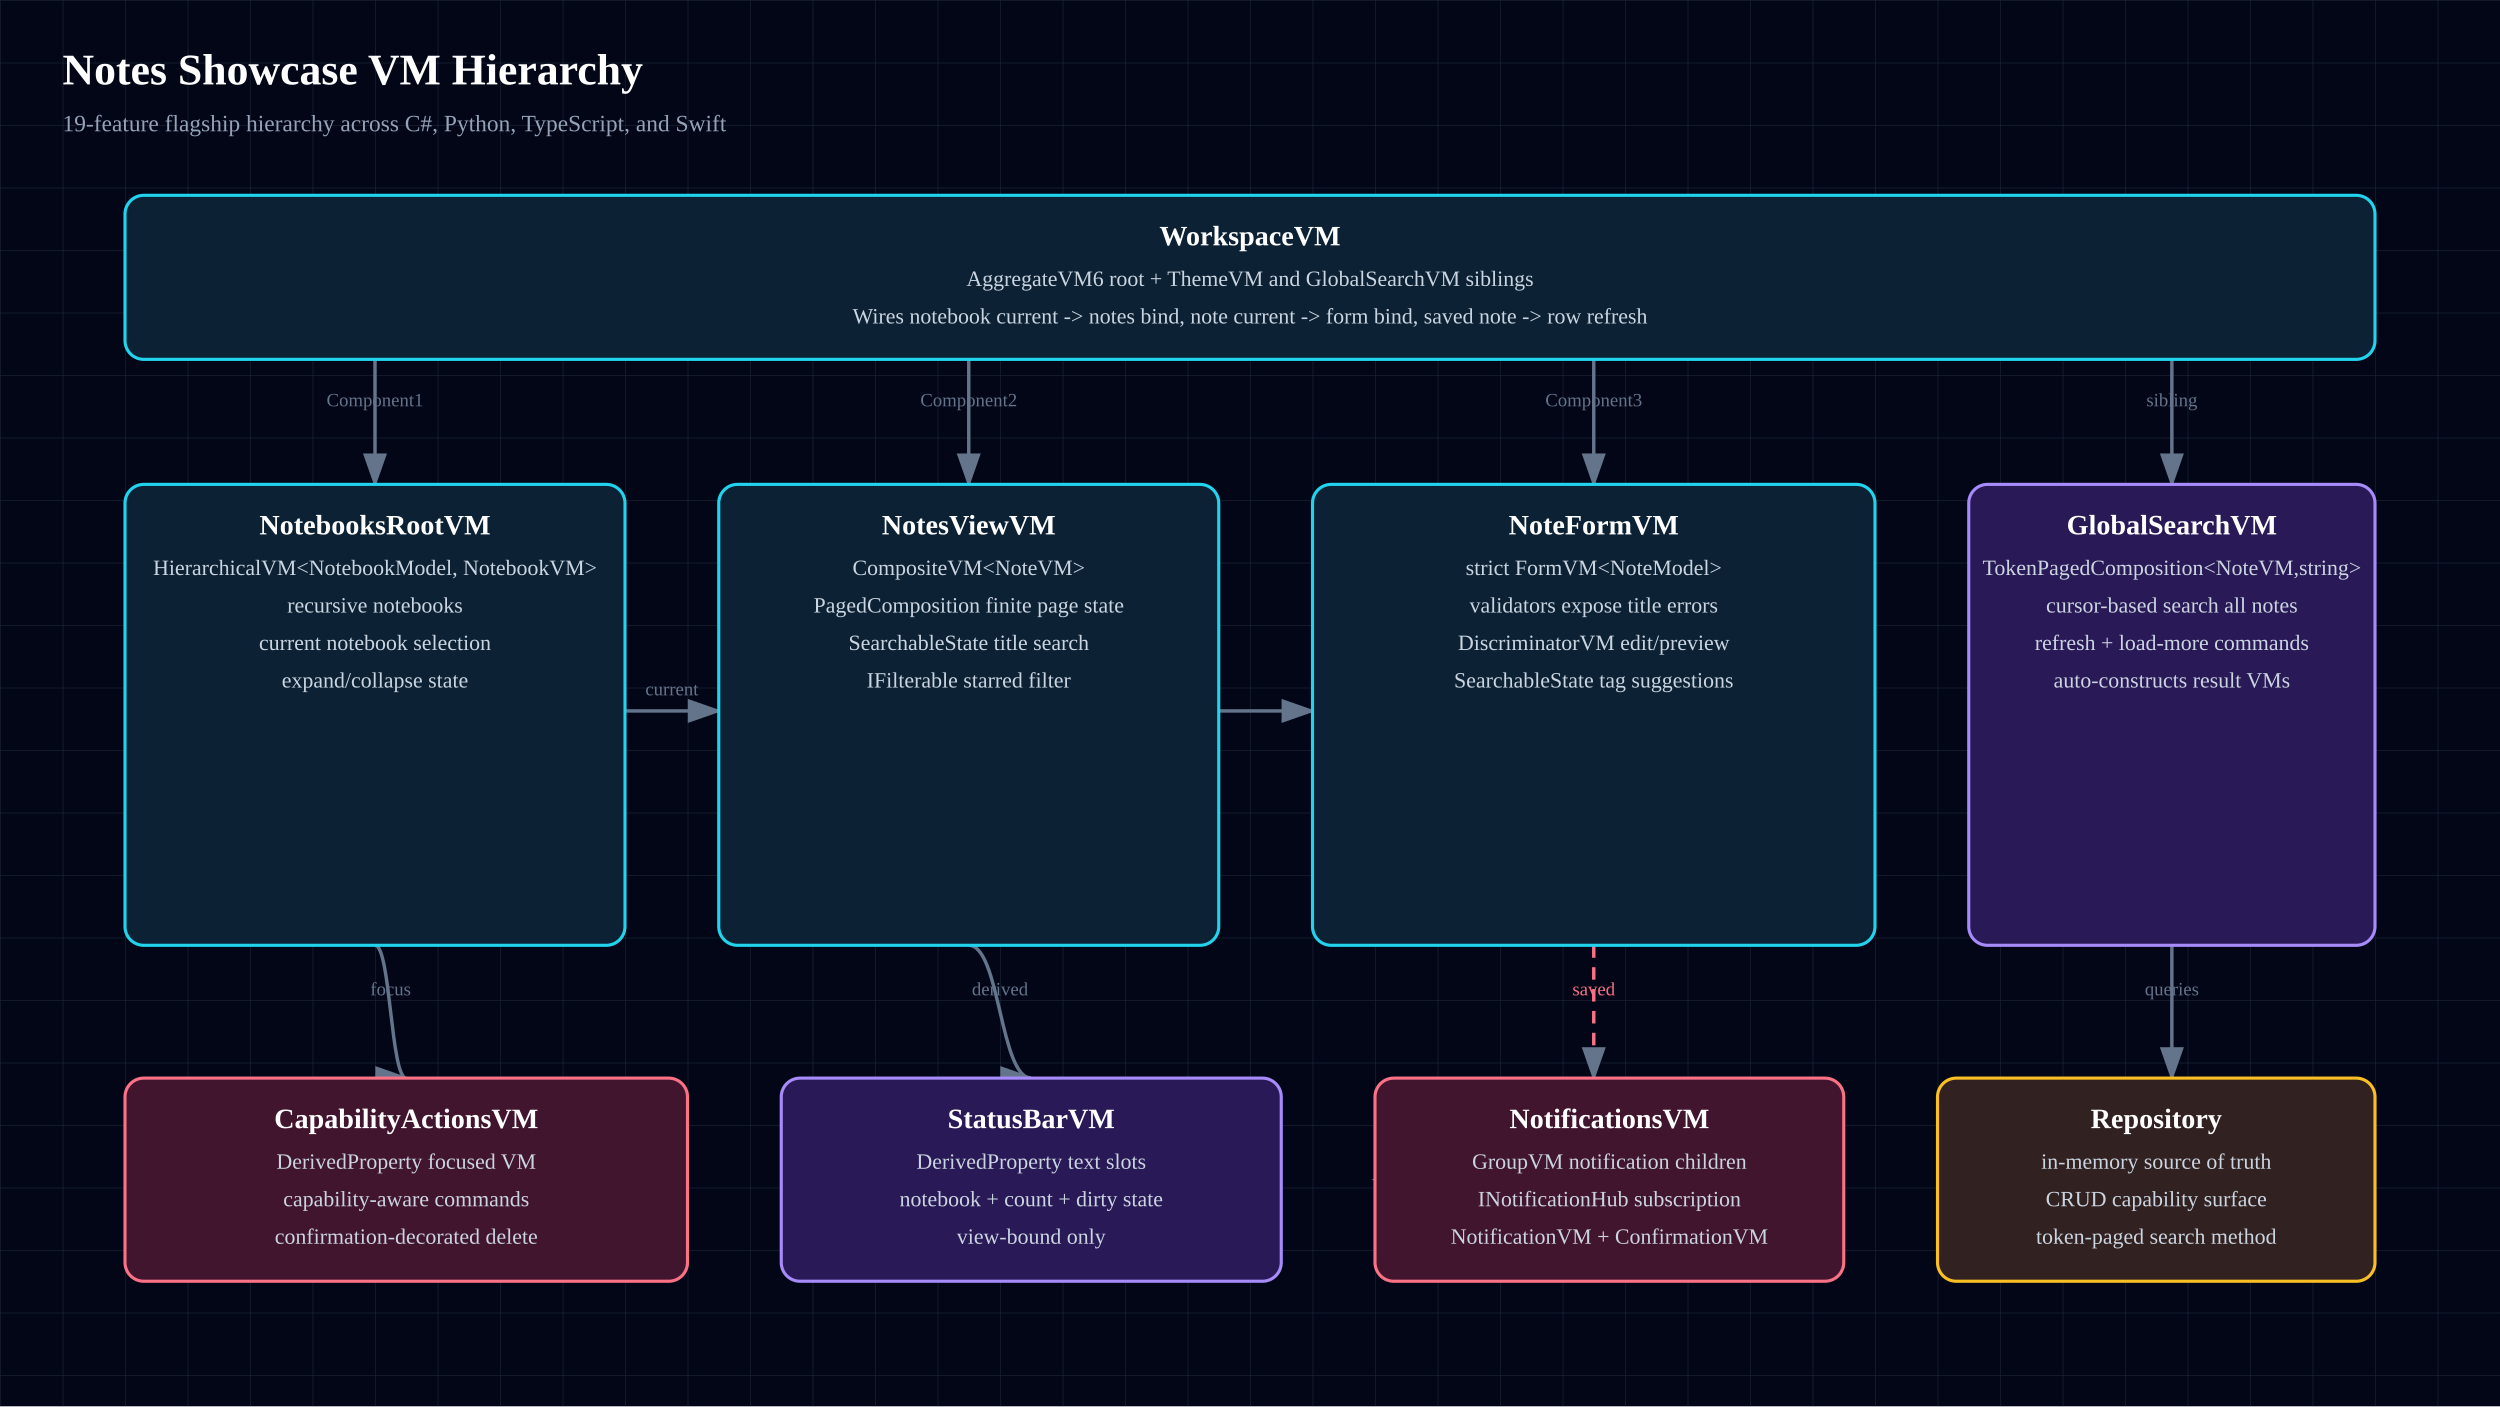
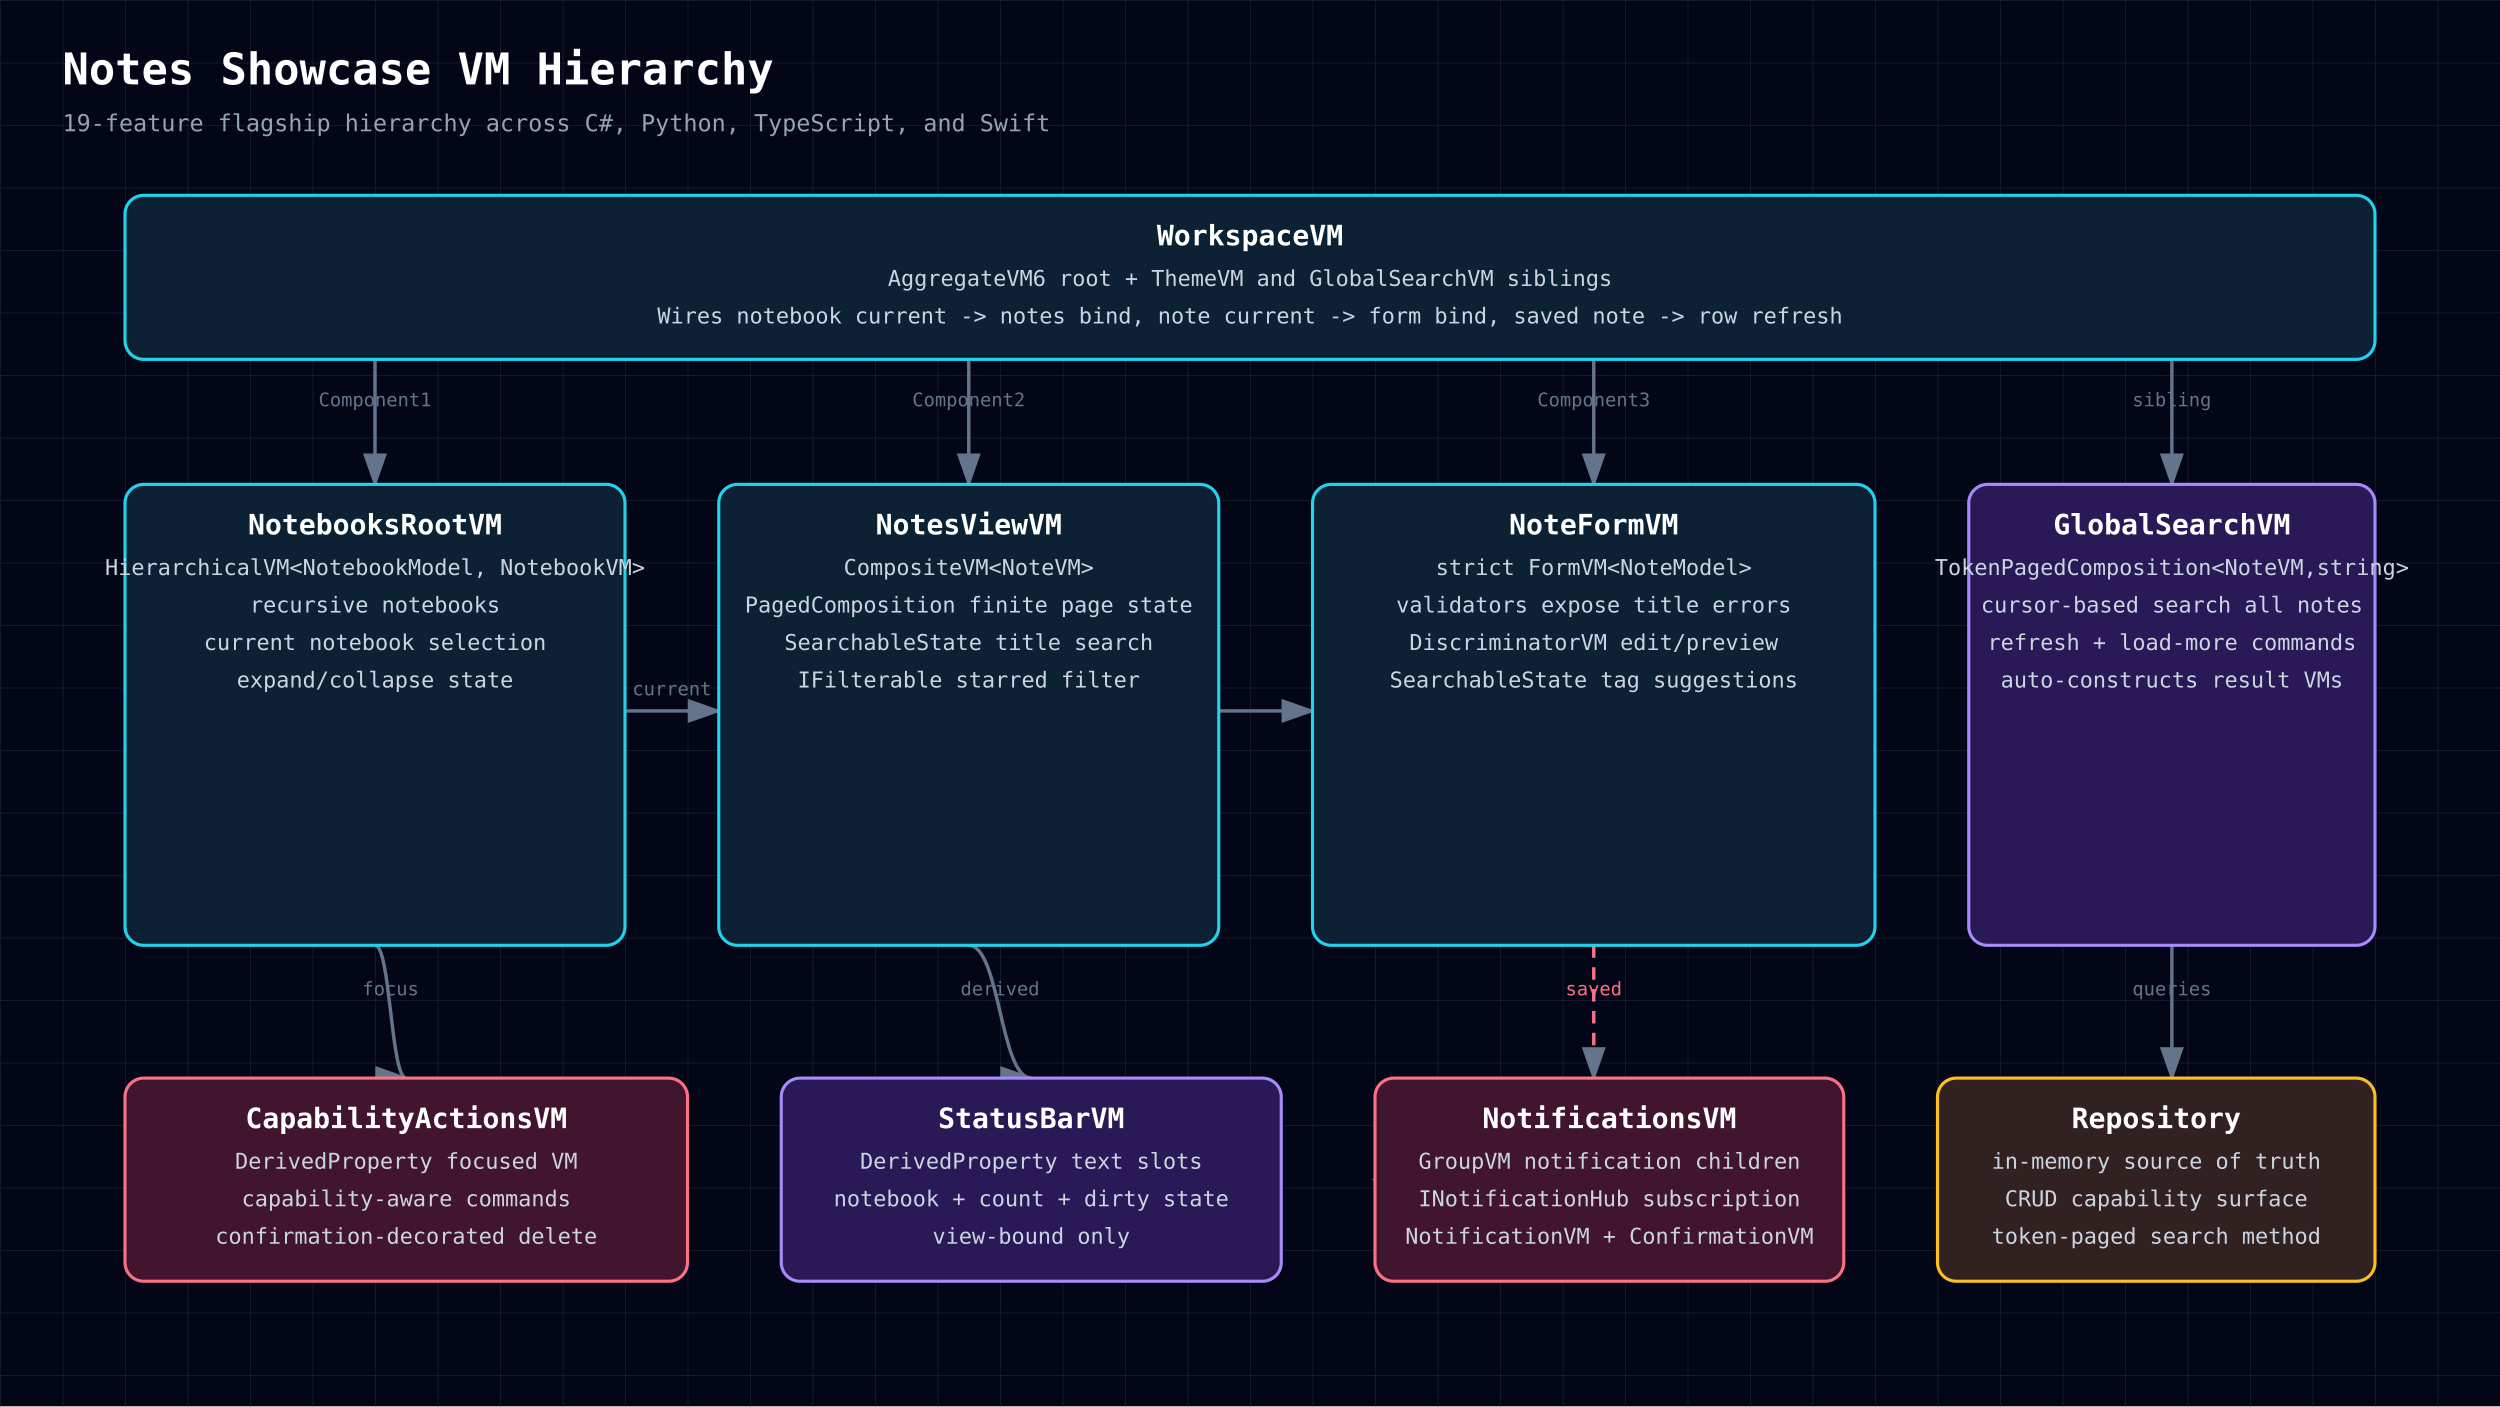
- <svg xmlns="http://www.w3.org/2000/svg" width="1600" height="900" viewBox="0 0 1600 900">
+ <svg xmlns="http://www.w3.org/2000/svg" width="1600" height="900" viewBox="0 0 1600 900" style="font-family: 'JetBrains Mono', ui-monospace, SFMono-Regular, Menlo, Monaco, Consolas, monospace;">
  <defs>
+     <style>text { font-family: 'JetBrains Mono', ui-monospace, SFMono-Regular, Menlo, Monaco, Consolas, monospace; }</style>
    <pattern id="grid" width="40" height="40" patternUnits="userSpaceOnUse">
      <path d="M 40 0 L 0 0 0 40" fill="none" stroke="#1e293b" stroke-width="0.7" />
    </pattern>
    <marker id="arrowhead" markerWidth="10" markerHeight="7" refX="9" refY="3.5" orient="auto">
      <polygon points="0 0, 10 3.5, 0 7" fill="#64748b" />
    </marker>
  </defs>
  <rect width="100%" height="100%" fill="#020617" />
  <rect width="100%" height="100%" fill="url(#grid)" />
  <text x="40" y="54" fill="white" font-size="28" font-weight="700" text-anchor="start">Notes Showcase VM Hierarchy</text>
  <text x="40" y="84" fill="#94a3b8" font-size="15" font-weight="400" text-anchor="start">19-feature flagship hierarchy across C#, Python, TypeScript, and Swift</text>
  <path d="M240,230 C240,230 240,310 240,310" fill="none" stroke="#64748b" stroke-width="2.2" marker-end="url(#arrowhead)" />
  <text x="240" y="260" fill="#64748b" font-size="12" font-weight="400" text-anchor="middle">Component1</text>
  <path d="M620,230 C620,230 620,310 620,310" fill="none" stroke="#64748b" stroke-width="2.2" marker-end="url(#arrowhead)" />
  <text x="620" y="260" fill="#64748b" font-size="12" font-weight="400" text-anchor="middle">Component2</text>
  <path d="M1020,230 C1020,230 1020,310 1020,310" fill="none" stroke="#64748b" stroke-width="2.2" marker-end="url(#arrowhead)" />
  <text x="1020" y="260" fill="#64748b" font-size="12" font-weight="400" text-anchor="middle">Component3</text>
  <path d="M1390,230 C1390,230 1390,310 1390,310" fill="none" stroke="#64748b" stroke-width="2.2" marker-end="url(#arrowhead)" />
  <text x="1390" y="260" fill="#64748b" font-size="12" font-weight="400" text-anchor="middle">sibling</text>
  <path d="M400,455 C430,455 430,455 460,455" fill="none" stroke="#64748b" stroke-width="2.2" marker-end="url(#arrowhead)" />
  <text x="430" y="445" fill="#64748b" font-size="12" font-weight="400" text-anchor="middle">current</text>
  <path d="M780,455 C810,455 810,455 840,455" fill="none" stroke="#64748b" stroke-width="2.2" marker-end="url(#arrowhead)" />
  <path d="M1020,605 C1020,605 1020,690 1020,690" fill="none" stroke="#fb7185" stroke-width="2.2" marker-end="url(#arrowhead)" stroke-dasharray="8 6" />
  <text x="1020" y="637" fill="#fb7185" font-size="12" font-weight="400" text-anchor="middle">saved</text>
  <path d="M1390,605 C1390,605 1390,690 1390,690" fill="none" stroke="#64748b" stroke-width="2.2" marker-end="url(#arrowhead)" />
  <text x="1390" y="637" fill="#64748b" font-size="12" font-weight="400" text-anchor="middle">queries</text>
  <path d="M1180,755 C1030,755 1030,755 880,755" fill="none" stroke="#fb7185" stroke-width="2.2" marker-end="url(#arrowhead)" stroke-dasharray="8 6" />
  <text x="1030" y="745" fill="#fb7185" font-size="12" font-weight="400" text-anchor="middle">post</text>
  <path d="M620,605 C640,605 640,690 660,690" fill="none" stroke="#64748b" stroke-width="2.2" marker-end="url(#arrowhead)" />
  <text x="640" y="637" fill="#64748b" font-size="12" font-weight="400" text-anchor="middle">derived</text>
  <path d="M240,605 C250,605 250,690 260,690" fill="none" stroke="#64748b" stroke-width="2.2" marker-end="url(#arrowhead)" />
  <text x="250" y="637" fill="#64748b" font-size="12" font-weight="400" text-anchor="middle">focus</text>
  <rect x="80" y="125" width="1440" height="105" rx="12" fill="#0f172a" />
  <rect x="80" y="125" width="1440" height="105" rx="12" fill="rgba(8, 51, 68, 0.42)" stroke="#22d3ee" stroke-width="2" />
  <text x="800" y="157" fill="white" font-size="18" font-weight="700" text-anchor="middle">WorkspaceVM</text>
  <text x="800" y="183" fill="#cbd5e1" font-size="14" font-weight="400" text-anchor="middle">AggregateVM6 root + ThemeVM and GlobalSearchVM siblings</text>
  <text x="800" y="207" fill="#cbd5e1" font-size="14" font-weight="400" text-anchor="middle">Wires notebook current -&gt; notes bind, note current -&gt; form bind, saved note -&gt; row refresh</text>
  <rect x="80" y="310" width="320" height="295" rx="12" fill="#0f172a" />
  <rect x="80" y="310" width="320" height="295" rx="12" fill="rgba(8, 51, 68, 0.42)" stroke="#22d3ee" stroke-width="2" />
  <text x="240" y="342" fill="white" font-size="18" font-weight="700" text-anchor="middle">NotebooksRootVM</text>
  <text x="240" y="368" fill="#cbd5e1" font-size="14" font-weight="400" text-anchor="middle">HierarchicalVM&lt;NotebookModel, NotebookVM&gt;</text>
  <text x="240" y="392" fill="#cbd5e1" font-size="14" font-weight="400" text-anchor="middle">recursive notebooks</text>
  <text x="240" y="416" fill="#cbd5e1" font-size="14" font-weight="400" text-anchor="middle">current notebook selection</text>
  <text x="240" y="440" fill="#cbd5e1" font-size="14" font-weight="400" text-anchor="middle">expand/collapse state</text>
  <rect x="460" y="310" width="320" height="295" rx="12" fill="#0f172a" />
  <rect x="460" y="310" width="320" height="295" rx="12" fill="rgba(8, 51, 68, 0.42)" stroke="#22d3ee" stroke-width="2" />
  <text x="620" y="342" fill="white" font-size="18" font-weight="700" text-anchor="middle">NotesViewVM</text>
  <text x="620" y="368" fill="#cbd5e1" font-size="14" font-weight="400" text-anchor="middle">CompositeVM&lt;NoteVM&gt;</text>
  <text x="620" y="392" fill="#cbd5e1" font-size="14" font-weight="400" text-anchor="middle">PagedComposition finite page state</text>
  <text x="620" y="416" fill="#cbd5e1" font-size="14" font-weight="400" text-anchor="middle">SearchableState title search</text>
  <text x="620" y="440" fill="#cbd5e1" font-size="14" font-weight="400" text-anchor="middle">IFilterable starred filter</text>
  <rect x="840" y="310" width="360" height="295" rx="12" fill="#0f172a" />
  <rect x="840" y="310" width="360" height="295" rx="12" fill="rgba(8, 51, 68, 0.42)" stroke="#22d3ee" stroke-width="2" />
  <text x="1020" y="342" fill="white" font-size="18" font-weight="700" text-anchor="middle">NoteFormVM</text>
  <text x="1020" y="368" fill="#cbd5e1" font-size="14" font-weight="400" text-anchor="middle">strict FormVM&lt;NoteModel&gt;</text>
  <text x="1020" y="392" fill="#cbd5e1" font-size="14" font-weight="400" text-anchor="middle">validators expose title errors</text>
  <text x="1020" y="416" fill="#cbd5e1" font-size="14" font-weight="400" text-anchor="middle">DiscriminatorVM edit/preview</text>
  <text x="1020" y="440" fill="#cbd5e1" font-size="14" font-weight="400" text-anchor="middle">SearchableState tag suggestions</text>
  <rect x="1260" y="310" width="260" height="295" rx="12" fill="#0f172a" />
  <rect x="1260" y="310" width="260" height="295" rx="12" fill="rgba(76, 29, 149, 0.42)" stroke="#a78bfa" stroke-width="2" />
  <text x="1390" y="342" fill="white" font-size="18" font-weight="700" text-anchor="middle">GlobalSearchVM</text>
  <text x="1390" y="368" fill="#cbd5e1" font-size="14" font-weight="400" text-anchor="middle">TokenPagedComposition&lt;NoteVM,string&gt;</text>
  <text x="1390" y="392" fill="#cbd5e1" font-size="14" font-weight="400" text-anchor="middle">cursor-based search all notes</text>
  <text x="1390" y="416" fill="#cbd5e1" font-size="14" font-weight="400" text-anchor="middle">refresh + load-more commands</text>
  <text x="1390" y="440" fill="#cbd5e1" font-size="14" font-weight="400" text-anchor="middle">auto-constructs result VMs</text>
  <rect x="80" y="690" width="360" height="130" rx="12" fill="#0f172a" />
  <rect x="80" y="690" width="360" height="130" rx="12" fill="rgba(136, 19, 55, 0.42)" stroke="#fb7185" stroke-width="2" />
  <text x="260" y="722" fill="white" font-size="18" font-weight="700" text-anchor="middle">CapabilityActionsVM</text>
  <text x="260" y="748" fill="#cbd5e1" font-size="14" font-weight="400" text-anchor="middle">DerivedProperty focused VM</text>
  <text x="260" y="772" fill="#cbd5e1" font-size="14" font-weight="400" text-anchor="middle">capability-aware commands</text>
  <text x="260" y="796" fill="#cbd5e1" font-size="14" font-weight="400" text-anchor="middle">confirmation-decorated delete</text>
  <rect x="500" y="690" width="320" height="130" rx="12" fill="#0f172a" />
  <rect x="500" y="690" width="320" height="130" rx="12" fill="rgba(76, 29, 149, 0.42)" stroke="#a78bfa" stroke-width="2" />
  <text x="660" y="722" fill="white" font-size="18" font-weight="700" text-anchor="middle">StatusBarVM</text>
  <text x="660" y="748" fill="#cbd5e1" font-size="14" font-weight="400" text-anchor="middle">DerivedProperty text slots</text>
  <text x="660" y="772" fill="#cbd5e1" font-size="14" font-weight="400" text-anchor="middle">notebook + count + dirty state</text>
  <text x="660" y="796" fill="#cbd5e1" font-size="14" font-weight="400" text-anchor="middle">view-bound only</text>
  <rect x="880" y="690" width="300" height="130" rx="12" fill="#0f172a" />
  <rect x="880" y="690" width="300" height="130" rx="12" fill="rgba(136, 19, 55, 0.42)" stroke="#fb7185" stroke-width="2" />
  <text x="1030" y="722" fill="white" font-size="18" font-weight="700" text-anchor="middle">NotificationsVM</text>
  <text x="1030" y="748" fill="#cbd5e1" font-size="14" font-weight="400" text-anchor="middle">GroupVM notification children</text>
  <text x="1030" y="772" fill="#cbd5e1" font-size="14" font-weight="400" text-anchor="middle">INotificationHub subscription</text>
  <text x="1030" y="796" fill="#cbd5e1" font-size="14" font-weight="400" text-anchor="middle">NotificationVM + ConfirmationVM</text>
  <rect x="1240" y="690" width="280" height="130" rx="12" fill="#0f172a" />
  <rect x="1240" y="690" width="280" height="130" rx="12" fill="rgba(120, 53, 15, 0.34)" stroke="#fbbf24" stroke-width="2" />
  <text x="1380" y="722" fill="white" font-size="18" font-weight="700" text-anchor="middle">Repository</text>
  <text x="1380" y="748" fill="#cbd5e1" font-size="14" font-weight="400" text-anchor="middle">in-memory source of truth</text>
  <text x="1380" y="772" fill="#cbd5e1" font-size="14" font-weight="400" text-anchor="middle">CRUD capability surface</text>
  <text x="1380" y="796" fill="#cbd5e1" font-size="14" font-weight="400" text-anchor="middle">token-paged search method</text>
</svg>
